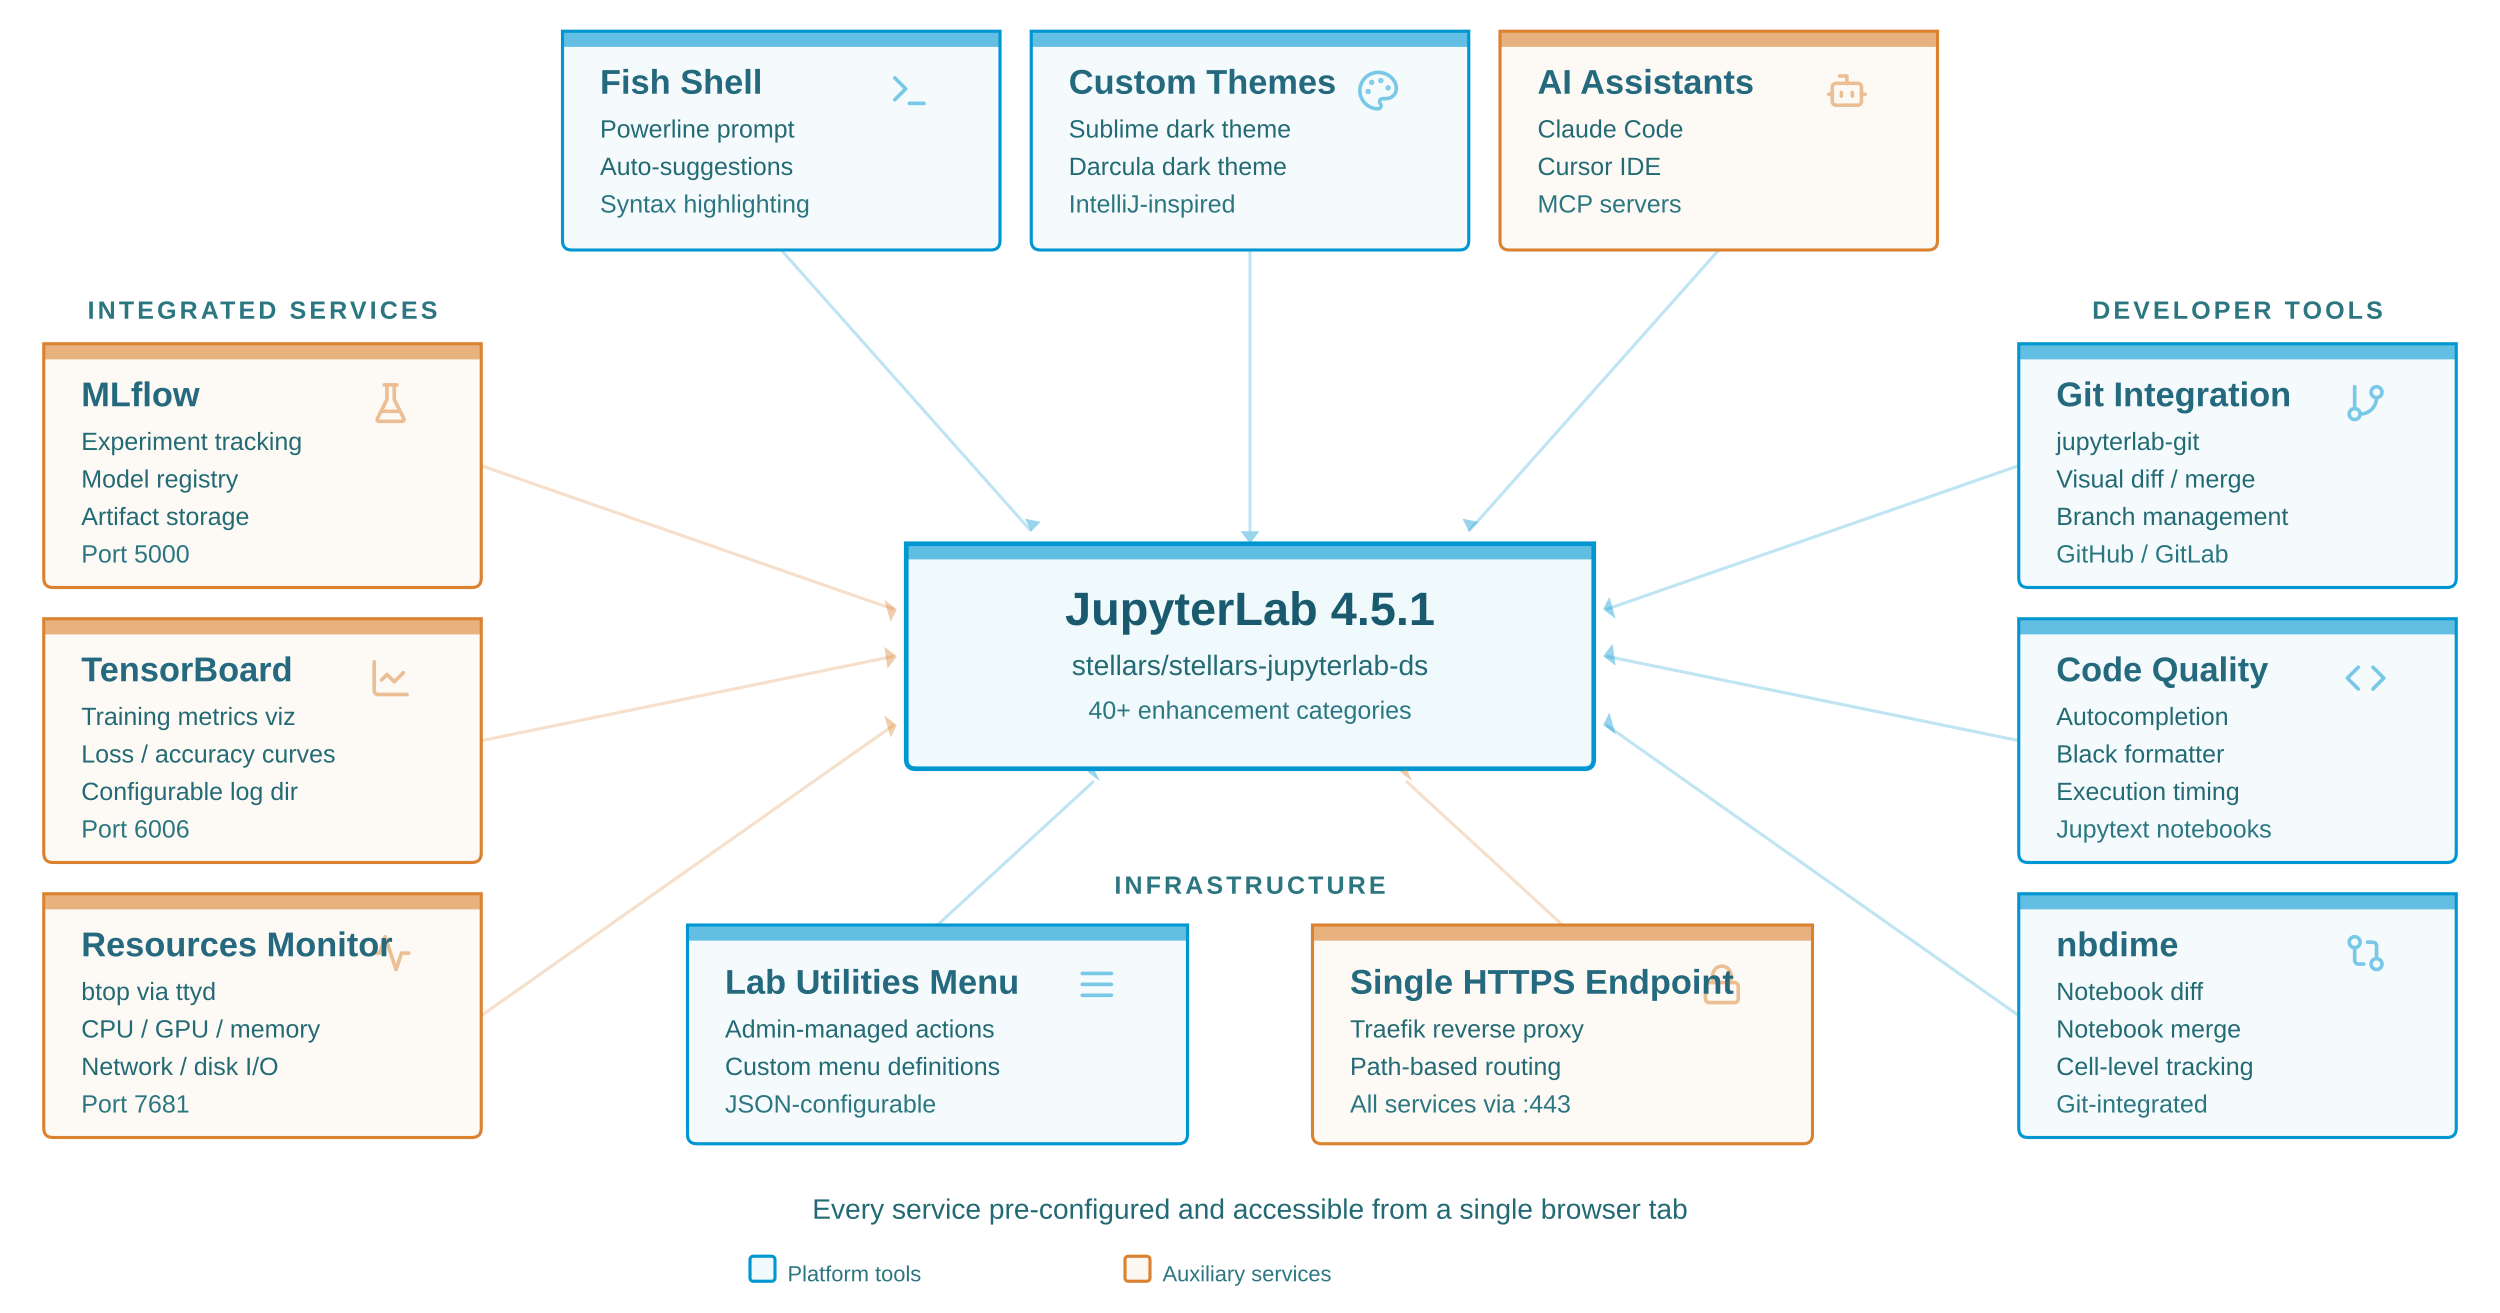
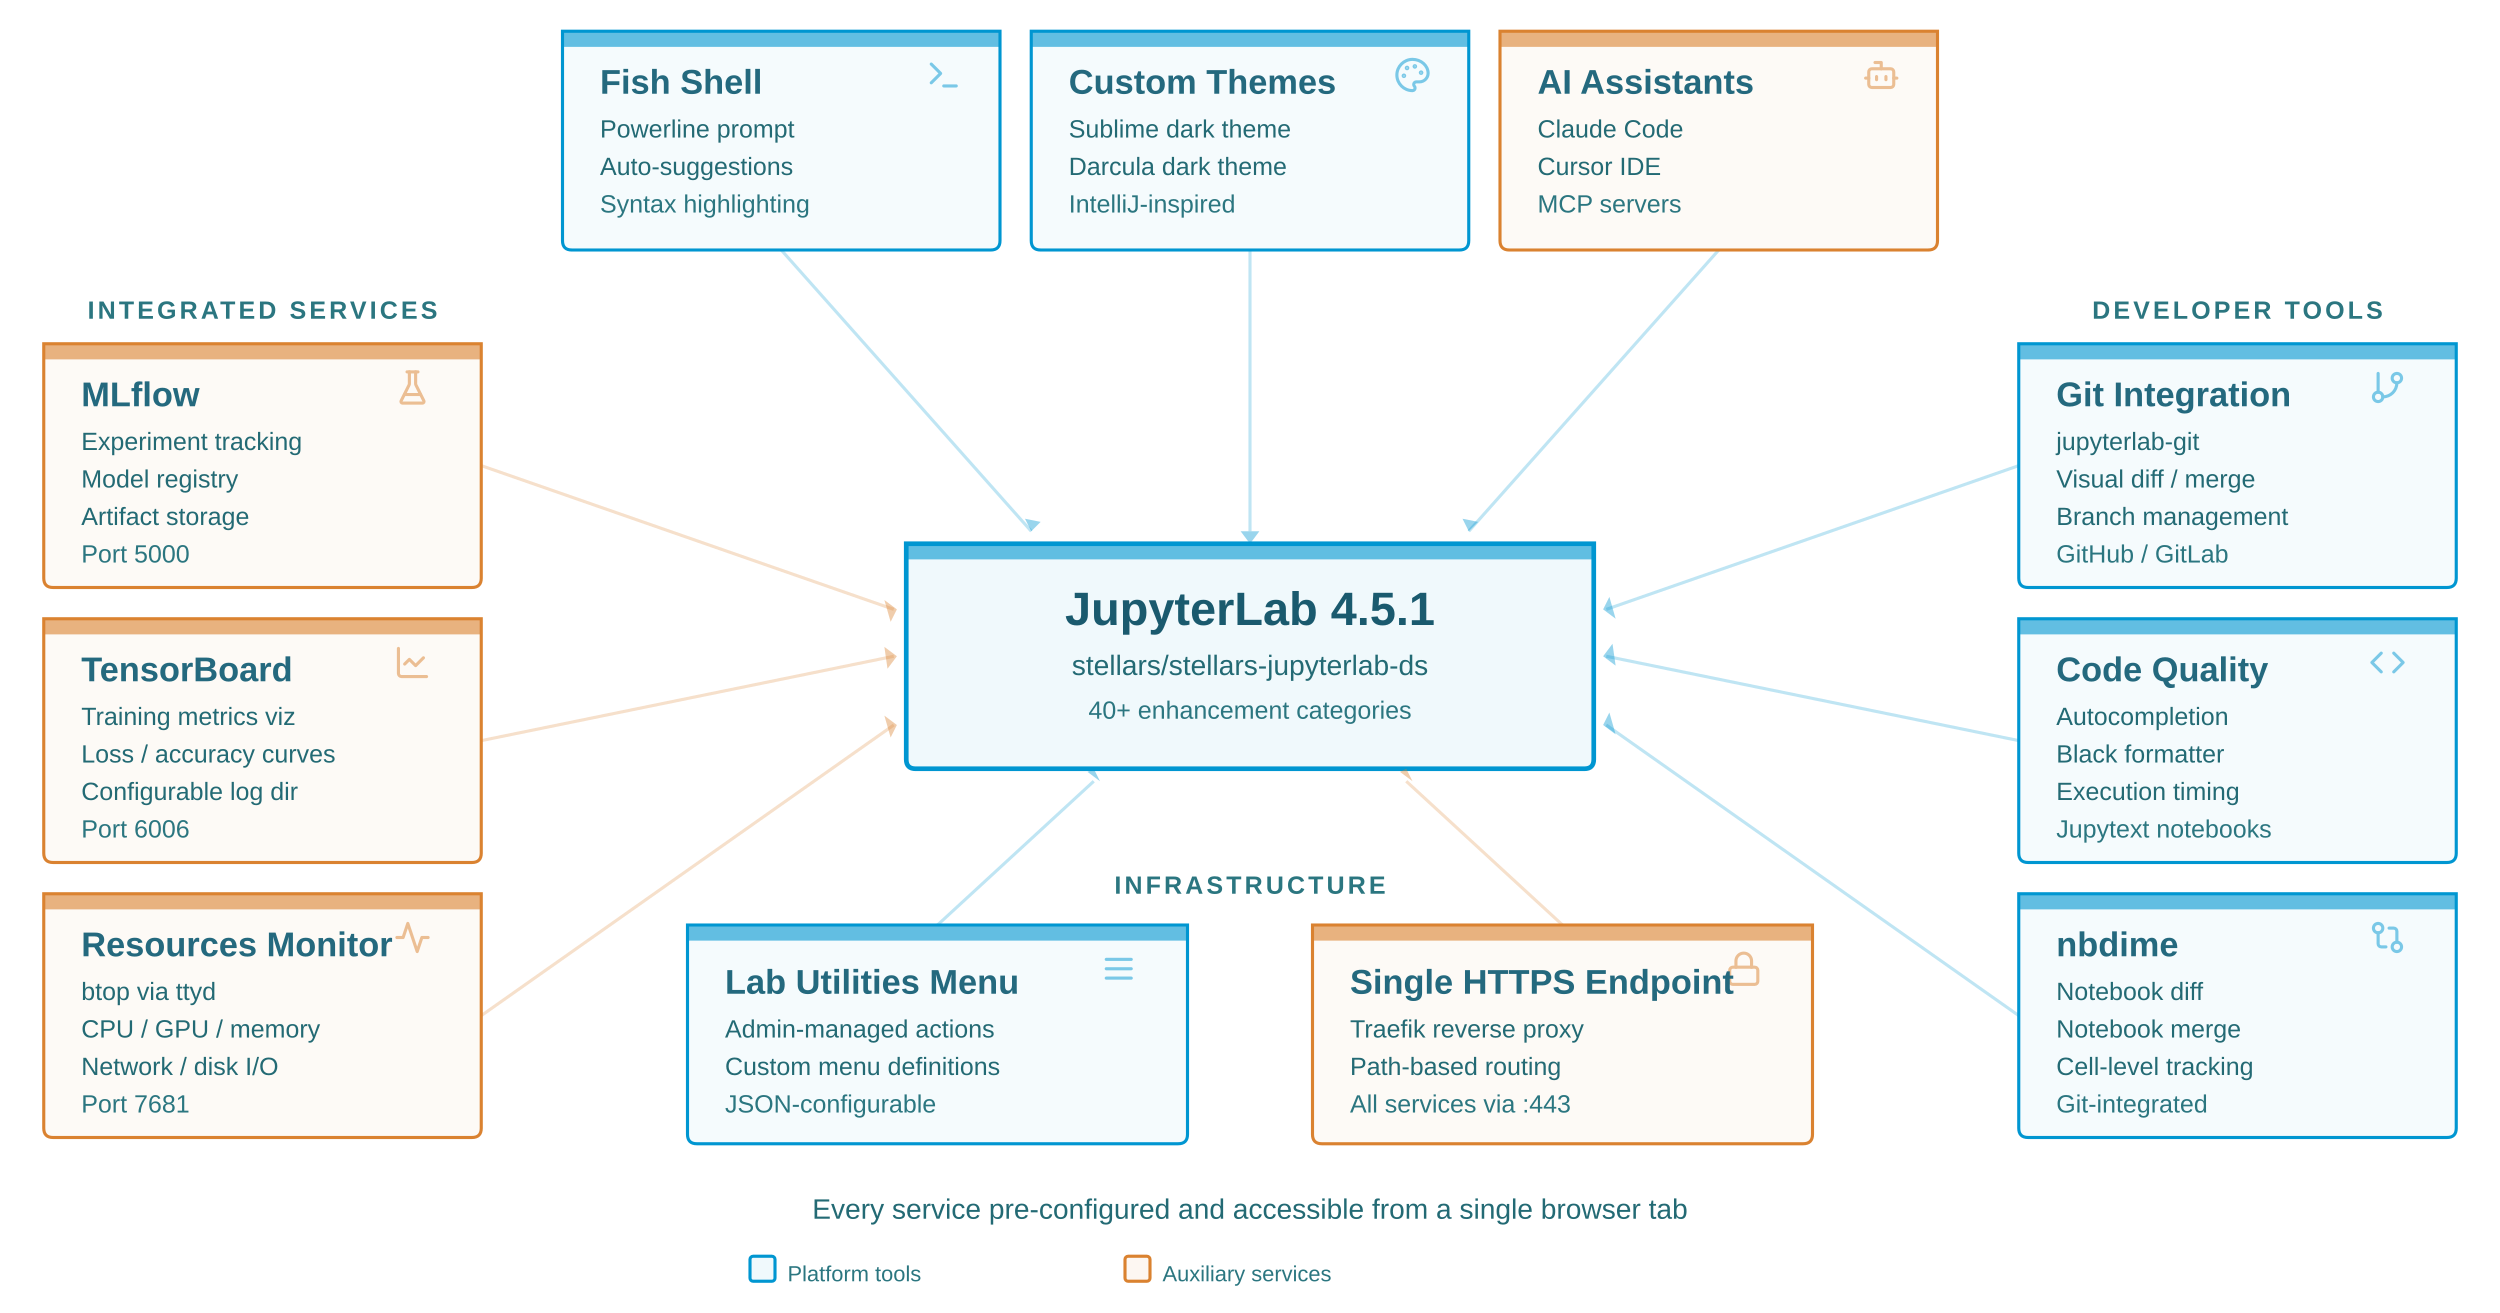
<svg xmlns="http://www.w3.org/2000/svg" viewBox="0 0 800 420">
  <style>
    .fg-1 { fill: #1a5a6e; }
    .fg-2 { fill: #24697e; }
    .fg-3 { fill: #236a74; }
    .fg-4 { fill: #2b7680; }
    .accent-1 { fill: #005f7a; }
    .accent-2 { fill: #7a4a15; }
    .on-fill { fill: #e0f2f7; }
    @media (prefers-color-scheme: dark) {
      .fg-1 { fill: #b8e4f0; }
      .fg-2 { fill: #8fd4e6; }
      .fg-3 { fill: #5aafc5; }
      .fg-4 { fill: #4099b3; }
      .accent-1 { fill: #5cc8e0; }
      .accent-2 { fill: #d4a04a; }
      .on-fill { fill: #e0f2f7; }
    }
  </style>
  <g id="guide-grid" display="none">
    <line x1="400" y1="0" x2="400" y2="420" stroke="red" stroke-width="0.5" />
    <line x1="0" y1="210" x2="800" y2="210" stroke="red" stroke-width="0.5" />
  </g>
  <g id="centre-hub">
    <path d="M290,174 H510 V243 Q510,246 507,246 H293 Q290,246 290,243 Z" fill="#0096d1" fill-opacity="0.06" />
    <path d="M290,174 H510 V243 Q510,246 507,246 H293 Q290,246 290,243 Z" fill="none" stroke="#0096d1" stroke-width="1.5" />
    <rect x="290" y="174" width="220" height="5" fill="#0096d1" opacity="0.6" />
    <text x="400" y="200" font-family="Segoe UI, Arial, sans-serif" font-size="15" font-weight="700" text-anchor="middle" class="fg-1">JupyterLab 4.5.1</text>
    <text x="400" y="216" font-family="Segoe UI, Arial, sans-serif" font-size="9" text-anchor="middle" class="fg-3">stellars/stellars-jupyterlab-ds</text>
    <text x="400" y="230" font-family="Segoe UI, Arial, sans-serif" font-size="8" text-anchor="middle" class="fg-4">40+ enhancement categories</text>
  </g>
  <line x1="250" y1="80" x2="330" y2="170" stroke="#0096d1" stroke-width="1" opacity="0.25" />
  <polygon points="328,166 330,170 333,167" fill="#0096d1" opacity="0.4" />
  <line x1="400" y1="80" x2="400" y2="170" stroke="#0096d1" stroke-width="1" opacity="0.25" />
  <polygon points="397,170 400,174 403,170" fill="#0096d1" opacity="0.4" />
  <line x1="550" y1="80" x2="470" y2="170" stroke="#0096d1" stroke-width="1" opacity="0.25" />
  <polygon points="468,166 470,170 473,167" fill="#0096d1" opacity="0.4" />
  <g id="fish-card">
    <path d="M180,10 H320 V77 Q320,80 317,80 H183 Q180,80 180,77 Z" fill="#0096d1" fill-opacity="0.04" />
    <path d="M180,10 H320 V77 Q320,80 317,80 H183 Q180,80 180,77 Z" fill="none" stroke="#0096d1" stroke-width="1" />
    <rect x="180" y="10" width="140" height="5" fill="#0096d1" opacity="0.6" />
-     <g transform="translate(284, 22) scale(0.583)" fill="none" stroke="#0096d1" stroke-width="2" stroke-linecap="round" stroke-linejoin="round" opacity="0.5">
+     <g transform="translate(296, 18) scale(0.5)" fill="none" stroke="#0096d1" stroke-width="2" stroke-linecap="round" stroke-linejoin="round" opacity="0.5">
      <polyline points="4 17 10 11 4 5" />
      <line x1="12" y1="19" x2="20" y2="19" />
    </g>
    <text x="192" y="30" font-family="Segoe UI, Arial, sans-serif" font-size="11" font-weight="600" class="fg-2">Fish Shell</text>
    <text x="192" y="44" font-family="Segoe UI, Arial, sans-serif" font-size="8" class="fg-3">Powerline prompt</text>
    <text x="192" y="56" font-family="Segoe UI, Arial, sans-serif" font-size="8" class="fg-3">Auto-suggestions</text>
    <text x="192" y="68" font-family="Segoe UI, Arial, sans-serif" font-size="8" class="fg-4">Syntax highlighting</text>
  </g>
  <g id="themes-card">
    <path d="M330,10 H470 V77 Q470,80 467,80 H333 Q330,80 330,77 Z" fill="#0096d1" fill-opacity="0.04" />
    <path d="M330,10 H470 V77 Q470,80 467,80 H333 Q330,80 330,77 Z" fill="none" stroke="#0096d1" stroke-width="1" />
    <rect x="330" y="10" width="140" height="5" fill="#0096d1" opacity="0.6" />
-     <g transform="translate(434, 22) scale(0.583)" fill="none" stroke="#0096d1" stroke-width="2" stroke-linecap="round" stroke-linejoin="round" opacity="0.5">
+     <g transform="translate(446, 18) scale(0.5)" fill="none" stroke="#0096d1" stroke-width="2" stroke-linecap="round" stroke-linejoin="round" opacity="0.5">
      <circle cx="13.5" cy="6.5" r=".5" fill="#0096d1" />
      <circle cx="17.5" cy="10.5" r=".5" fill="#0096d1" />
      <circle cx="8.5" cy="7.5" r=".5" fill="#0096d1" />
      <circle cx="6.5" cy="12.5" r=".5" fill="#0096d1" />
      <path d="M12 2C6.5 2 2 6.5 2 12s4.5 10 10 10c.926 0 1.648-.746 1.648-1.688 0-.437-.18-.835-.437-1.125-.29-.289-.438-.652-.438-1.125a1.64 1.64 0 0 1 1.668-1.668h1.996c3.051 0 5.555-2.503 5.555-5.554C21.965 6.012 17.461 2 12 2z" />
    </g>
    <text x="342" y="30" font-family="Segoe UI, Arial, sans-serif" font-size="11" font-weight="600" class="fg-2">Custom Themes</text>
    <text x="342" y="44" font-family="Segoe UI, Arial, sans-serif" font-size="8" class="fg-3">Sublime dark theme</text>
    <text x="342" y="56" font-family="Segoe UI, Arial, sans-serif" font-size="8" class="fg-3">Darcula dark theme</text>
    <text x="342" y="68" font-family="Segoe UI, Arial, sans-serif" font-size="8" class="fg-4">IntelliJ-inspired</text>
  </g>
  <g id="ai-card">
    <path d="M480,10 H620 V77 Q620,80 617,80 H483 Q480,80 480,77 Z" fill="#da8230" fill-opacity="0.04" />
    <path d="M480,10 H620 V77 Q620,80 617,80 H483 Q480,80 480,77 Z" fill="none" stroke="#da8230" stroke-width="1" />
    <rect x="480" y="10" width="140" height="5" fill="#da8230" opacity="0.6" />
-     <g transform="translate(584, 22) scale(0.583)" fill="none" stroke="#da8230" stroke-width="2" stroke-linecap="round" stroke-linejoin="round" opacity="0.5">
+     <g transform="translate(596, 18) scale(0.5)" fill="none" stroke="#da8230" stroke-width="2" stroke-linecap="round" stroke-linejoin="round" opacity="0.5">
      <path d="M12 8V4H8" />
      <rect width="16" height="12" x="4" y="8" rx="2" />
      <path d="M2 14h2" />
      <path d="M20 14h2" />
      <path d="M15 13v2" />
      <path d="M9 13v2" />
    </g>
    <text x="492" y="30" font-family="Segoe UI, Arial, sans-serif" font-size="11" font-weight="600" class="fg-2">AI Assistants</text>
    <text x="492" y="44" font-family="Segoe UI, Arial, sans-serif" font-size="8" class="fg-3">Claude Code</text>
    <text x="492" y="56" font-family="Segoe UI, Arial, sans-serif" font-size="8" class="fg-3">Cursor IDE</text>
    <text x="492" y="68" font-family="Segoe UI, Arial, sans-serif" font-size="8" class="fg-4">MCP servers</text>
  </g>
  <line x1="154" y1="149" x2="286" y2="195" stroke="#da8230" stroke-width="1" opacity="0.25" />
  <polygon points="283,192 287,195 285,199" fill="#da8230" opacity="0.4" />
  <line x1="154" y1="237" x2="286" y2="210" stroke="#da8230" stroke-width="1" opacity="0.25" />
  <polygon points="283,207 287,210 284,214" fill="#da8230" opacity="0.4" />
  <line x1="154" y1="325" x2="286" y2="232" stroke="#da8230" stroke-width="1" opacity="0.25" />
  <polygon points="283,229 287,232 285,236" fill="#da8230" opacity="0.4" />
  <g id="mlflow-card">
    <path d="M14,110 H154 V185 Q154,188 151,188 H17 Q14,188 14,185 Z" fill="#da8230" fill-opacity="0.04" />
    <path d="M14,110 H154 V185 Q154,188 151,188 H17 Q14,188 14,185 Z" fill="none" stroke="#da8230" stroke-width="1" />
    <rect x="14" y="110" width="140" height="5" fill="#da8230" opacity="0.6" />
-     <g transform="translate(118, 122) scale(0.583)" fill="none" stroke="#da8230" stroke-width="2" stroke-linecap="round" stroke-linejoin="round" opacity="0.5">
+     <g transform="translate(126, 118) scale(0.5)" fill="none" stroke="#da8230" stroke-width="2" stroke-linecap="round" stroke-linejoin="round" opacity="0.5">
      <path d="M10 2v7.527a2 2 0 0 1-.211.896L4.72 20.55a1 1 0 0 0 .9 1.45h12.76a1 1 0 0 0 .9-1.45l-5.069-10.127A2 2 0 0 1 14 9.527V2" />
      <path d="M8.5 2h7" />
      <path d="M7 16.5h10" />
    </g>
    <text x="26" y="130" font-family="Segoe UI, Arial, sans-serif" font-size="11" font-weight="600" class="fg-2">MLflow</text>
    <text x="26" y="144" font-family="Segoe UI, Arial, sans-serif" font-size="8" class="fg-3">Experiment tracking</text>
    <text x="26" y="156" font-family="Segoe UI, Arial, sans-serif" font-size="8" class="fg-3">Model registry</text>
    <text x="26" y="168" font-family="Segoe UI, Arial, sans-serif" font-size="8" class="fg-3">Artifact storage</text>
    <text x="26" y="180" font-family="Segoe UI, Arial, sans-serif" font-size="8" class="fg-4">Port 5000</text>
  </g>
  <g id="tensorboard-card">
    <path d="M14,198 H154 V273 Q154,276 151,276 H17 Q14,276 14,273 Z" fill="#da8230" fill-opacity="0.04" />
    <path d="M14,198 H154 V273 Q154,276 151,276 H17 Q14,276 14,273 Z" fill="none" stroke="#da8230" stroke-width="1" />
    <rect x="14" y="198" width="140" height="5" fill="#da8230" opacity="0.6" />
-     <g transform="translate(118, 210) scale(0.583)" fill="none" stroke="#da8230" stroke-width="2" stroke-linecap="round" stroke-linejoin="round" opacity="0.5">
+     <g transform="translate(126, 206) scale(0.5)" fill="none" stroke="#da8230" stroke-width="2" stroke-linecap="round" stroke-linejoin="round" opacity="0.5">
      <path d="M3 3v16a2 2 0 0 0 2 2h16" />
      <path d="m19 9-5 5-4-4-3 3" />
    </g>
    <text x="26" y="218" font-family="Segoe UI, Arial, sans-serif" font-size="11" font-weight="600" class="fg-2">TensorBoard</text>
    <text x="26" y="232" font-family="Segoe UI, Arial, sans-serif" font-size="8" class="fg-3">Training metrics viz</text>
    <text x="26" y="244" font-family="Segoe UI, Arial, sans-serif" font-size="8" class="fg-3">Loss / accuracy curves</text>
    <text x="26" y="256" font-family="Segoe UI, Arial, sans-serif" font-size="8" class="fg-3">Configurable log dir</text>
    <text x="26" y="268" font-family="Segoe UI, Arial, sans-serif" font-size="8" class="fg-4">Port 6006</text>
  </g>
  <g id="resources-card">
    <path d="M14,286 H154 V361 Q154,364 151,364 H17 Q14,364 14,361 Z" fill="#da8230" fill-opacity="0.04" />
    <path d="M14,286 H154 V361 Q154,364 151,364 H17 Q14,364 14,361 Z" fill="none" stroke="#da8230" stroke-width="1" />
    <rect x="14" y="286" width="140" height="5" fill="#da8230" opacity="0.6" />
-     <g transform="translate(118, 298) scale(0.583)" fill="none" stroke="#da8230" stroke-width="2" stroke-linecap="round" stroke-linejoin="round" opacity="0.5">
+     <g transform="translate(126, 294) scale(0.5)" fill="none" stroke="#da8230" stroke-width="2" stroke-linecap="round" stroke-linejoin="round" opacity="0.5">
      <polyline points="22 12 18 12 15 21 9 3 6 12 2 12" />
    </g>
    <text x="26" y="306" font-family="Segoe UI, Arial, sans-serif" font-size="11" font-weight="600" class="fg-2">Resources Monitor</text>
    <text x="26" y="320" font-family="Segoe UI, Arial, sans-serif" font-size="8" class="fg-3">btop via ttyd</text>
    <text x="26" y="332" font-family="Segoe UI, Arial, sans-serif" font-size="8" class="fg-3">CPU / GPU / memory</text>
    <text x="26" y="344" font-family="Segoe UI, Arial, sans-serif" font-size="8" class="fg-3">Network / disk I/O</text>
    <text x="26" y="356" font-family="Segoe UI, Arial, sans-serif" font-size="8" class="fg-4">Port 7681</text>
  </g>
  <line x1="646" y1="149" x2="514" y2="195" stroke="#0096d1" stroke-width="1" opacity="0.25" />
  <polygon points="515,191 513,195 517,198" fill="#0096d1" opacity="0.4" />
  <line x1="646" y1="237" x2="514" y2="210" stroke="#0096d1" stroke-width="1" opacity="0.25" />
  <polygon points="516,206 513,210 517,213" fill="#0096d1" opacity="0.4" />
  <line x1="646" y1="325" x2="514" y2="232" stroke="#0096d1" stroke-width="1" opacity="0.25" />
  <polygon points="515,228 513,232 517,235" fill="#0096d1" opacity="0.4" />
  <g id="git-card">
    <path d="M646,110 H786 V185 Q786,188 783,188 H649 Q646,188 646,185 Z" fill="#0096d1" fill-opacity="0.04" />
    <path d="M646,110 H786 V185 Q786,188 783,188 H649 Q646,188 646,185 Z" fill="none" stroke="#0096d1" stroke-width="1" />
    <rect x="646" y="110" width="140" height="5" fill="#0096d1" opacity="0.6" />
-     <g transform="translate(750, 122) scale(0.583)" fill="none" stroke="#0096d1" stroke-width="2" stroke-linecap="round" stroke-linejoin="round" opacity="0.5">
+     <g transform="translate(758, 118) scale(0.5)" fill="none" stroke="#0096d1" stroke-width="2" stroke-linecap="round" stroke-linejoin="round" opacity="0.5">
      <line x1="6" y1="3" x2="6" y2="15" />
      <circle cx="18" cy="6" r="3" />
      <circle cx="6" cy="18" r="3" />
      <path d="M18 9a9 9 0 0 1-9 9" />
    </g>
    <text x="658" y="130" font-family="Segoe UI, Arial, sans-serif" font-size="11" font-weight="600" class="fg-2">Git Integration</text>
    <text x="658" y="144" font-family="Segoe UI, Arial, sans-serif" font-size="8" class="fg-3">jupyterlab-git</text>
    <text x="658" y="156" font-family="Segoe UI, Arial, sans-serif" font-size="8" class="fg-3">Visual diff / merge</text>
    <text x="658" y="168" font-family="Segoe UI, Arial, sans-serif" font-size="8" class="fg-3">Branch management</text>
    <text x="658" y="180" font-family="Segoe UI, Arial, sans-serif" font-size="8" class="fg-4">GitHub / GitLab</text>
  </g>
  <g id="code-quality-card">
    <path d="M646,198 H786 V273 Q786,276 783,276 H649 Q646,276 646,273 Z" fill="#0096d1" fill-opacity="0.04" />
    <path d="M646,198 H786 V273 Q786,276 783,276 H649 Q646,276 646,273 Z" fill="none" stroke="#0096d1" stroke-width="1" />
    <rect x="646" y="198" width="140" height="5" fill="#0096d1" opacity="0.6" />
-     <g transform="translate(750, 210) scale(0.583)" fill="none" stroke="#0096d1" stroke-width="2" stroke-linecap="round" stroke-linejoin="round" opacity="0.5">
+     <g transform="translate(758, 206) scale(0.5)" fill="none" stroke="#0096d1" stroke-width="2" stroke-linecap="round" stroke-linejoin="round" opacity="0.5">
      <polyline points="16 18 22 12 16 6" />
      <polyline points="8 6 2 12 8 18" />
    </g>
    <text x="658" y="218" font-family="Segoe UI, Arial, sans-serif" font-size="11" font-weight="600" class="fg-2">Code Quality</text>
    <text x="658" y="232" font-family="Segoe UI, Arial, sans-serif" font-size="8" class="fg-3">Autocompletion</text>
    <text x="658" y="244" font-family="Segoe UI, Arial, sans-serif" font-size="8" class="fg-3">Black formatter</text>
    <text x="658" y="256" font-family="Segoe UI, Arial, sans-serif" font-size="8" class="fg-3">Execution timing</text>
    <text x="658" y="268" font-family="Segoe UI, Arial, sans-serif" font-size="8" class="fg-4">Jupytext notebooks</text>
  </g>
  <g id="nbdime-card">
    <path d="M646,286 H786 V361 Q786,364 783,364 H649 Q646,364 646,361 Z" fill="#0096d1" fill-opacity="0.04" />
    <path d="M646,286 H786 V361 Q786,364 783,364 H649 Q646,364 646,361 Z" fill="none" stroke="#0096d1" stroke-width="1" />
    <rect x="646" y="286" width="140" height="5" fill="#0096d1" opacity="0.6" />
-     <g transform="translate(750, 298) scale(0.583)" fill="none" stroke="#0096d1" stroke-width="2" stroke-linecap="round" stroke-linejoin="round" opacity="0.5">
+     <g transform="translate(758, 294) scale(0.5)" fill="none" stroke="#0096d1" stroke-width="2" stroke-linecap="round" stroke-linejoin="round" opacity="0.5">
      <circle cx="18" cy="18" r="3" />
      <circle cx="6" cy="6" r="3" />
      <path d="M13 6h3a2 2 0 0 1 2 2v7" />
      <path d="M11 18H8a2 2 0 0 1-2-2V9" />
    </g>
    <text x="658" y="306" font-family="Segoe UI, Arial, sans-serif" font-size="11" font-weight="600" class="fg-2">nbdime</text>
    <text x="658" y="320" font-family="Segoe UI, Arial, sans-serif" font-size="8" class="fg-3">Notebook diff</text>
    <text x="658" y="332" font-family="Segoe UI, Arial, sans-serif" font-size="8" class="fg-3">Notebook merge</text>
    <text x="658" y="344" font-family="Segoe UI, Arial, sans-serif" font-size="8" class="fg-3">Cell-level tracking</text>
    <text x="658" y="356" font-family="Segoe UI, Arial, sans-serif" font-size="8" class="fg-4">Git-integrated</text>
  </g>
  <line x1="300" y1="296" x2="350" y2="250" stroke="#0096d1" stroke-width="1" opacity="0.25" />
  <polygon points="348,247 350,246 352,250" fill="#0096d1" opacity="0.4" />
  <line x1="500" y1="296" x2="450" y2="250" stroke="#da8230" stroke-width="1" opacity="0.25" />
  <polygon points="448,247 450,246 452,250" fill="#da8230" opacity="0.4" />
  <g id="lab-utils-card">
    <path d="M220,296 H380 V363 Q380,366 377,366 H223 Q220,366 220,363 Z" fill="#0096d1" fill-opacity="0.04" />
    <path d="M220,296 H380 V363 Q380,366 377,366 H223 Q220,366 220,363 Z" fill="none" stroke="#0096d1" stroke-width="1" />
    <rect x="220" y="296" width="160" height="5" fill="#0096d1" opacity="0.6" />
-     <g transform="translate(344, 308) scale(0.583)" fill="none" stroke="#0096d1" stroke-width="2" stroke-linecap="round" stroke-linejoin="round" opacity="0.5">
+     <g transform="translate(352, 304) scale(0.5)" fill="none" stroke="#0096d1" stroke-width="2" stroke-linecap="round" stroke-linejoin="round" opacity="0.5">
      <line x1="4" y1="12" x2="20" y2="12" />
      <line x1="4" y1="6" x2="20" y2="6" />
      <line x1="4" y1="18" x2="20" y2="18" />
    </g>
    <text x="232" y="318" font-family="Segoe UI, Arial, sans-serif" font-size="11" font-weight="600" class="fg-2">Lab Utilities Menu</text>
    <text x="232" y="332" font-family="Segoe UI, Arial, sans-serif" font-size="8" class="fg-3">Admin-managed actions</text>
    <text x="232" y="344" font-family="Segoe UI, Arial, sans-serif" font-size="8" class="fg-3">Custom menu definitions</text>
    <text x="232" y="356" font-family="Segoe UI, Arial, sans-serif" font-size="8" class="fg-4">JSON-configurable</text>
  </g>
  <g id="traefik-endpoint-card">
    <path d="M420,296 H580 V363 Q580,366 577,366 H423 Q420,366 420,363 Z" fill="#da8230" fill-opacity="0.04" />
    <path d="M420,296 H580 V363 Q580,366 577,366 H423 Q420,366 420,363 Z" fill="none" stroke="#da8230" stroke-width="1" />
    <rect x="420" y="296" width="160" height="5" fill="#da8230" opacity="0.6" />
-     <g transform="translate(544, 308) scale(0.583)" fill="none" stroke="#da8230" stroke-width="2" stroke-linecap="round" stroke-linejoin="round" opacity="0.5">
+     <g transform="translate(552, 304) scale(0.5)" fill="none" stroke="#da8230" stroke-width="2" stroke-linecap="round" stroke-linejoin="round" opacity="0.5">
      <rect width="18" height="11" x="3" y="11" rx="2" ry="2" />
      <path d="M7 11V7a5 5 0 0 1 10 0v4" />
    </g>
    <text x="432" y="318" font-family="Segoe UI, Arial, sans-serif" font-size="11" font-weight="600" class="fg-2">Single HTTPS Endpoint</text>
    <text x="432" y="332" font-family="Segoe UI, Arial, sans-serif" font-size="8" class="fg-3">Traefik reverse proxy</text>
    <text x="432" y="344" font-family="Segoe UI, Arial, sans-serif" font-size="8" class="fg-3">Path-based routing</text>
    <text x="432" y="356" font-family="Segoe UI, Arial, sans-serif" font-size="8" class="fg-4">All services via :443</text>
  </g>
  <text x="84" y="102" font-family="Segoe UI, Arial, sans-serif" font-size="8" font-weight="600" text-anchor="middle" letter-spacing="1" class="fg-4">INTEGRATED SERVICES</text>
  <text x="716" y="102" font-family="Segoe UI, Arial, sans-serif" font-size="8" font-weight="600" text-anchor="middle" letter-spacing="1" class="fg-4">DEVELOPER TOOLS</text>
  <text x="400" y="286" font-family="Segoe UI, Arial, sans-serif" font-size="8" font-weight="600" text-anchor="middle" letter-spacing="1" class="fg-4">INFRASTRUCTURE</text>
  <text x="400" y="390" font-family="Segoe UI, Arial, sans-serif" font-size="9" text-anchor="middle" class="fg-3">Every service pre-configured and accessible from a single browser tab</text>
  <g id="legend">
    <rect x="240" y="402" width="8" height="8" rx="1" fill="#0096d1" fill-opacity="0.06" stroke="#0096d1" stroke-width="1" />
    <text x="252" y="410" font-family="Segoe UI, Arial, sans-serif" font-size="7" class="fg-4">Platform tools</text>
    <rect x="360" y="402" width="8" height="8" rx="1" fill="#da8230" fill-opacity="0.06" stroke="#da8230" stroke-width="1" />
    <text x="372" y="410" font-family="Segoe UI, Arial, sans-serif" font-size="7" class="fg-4">Auxiliary services</text>
  </g>
</svg>
